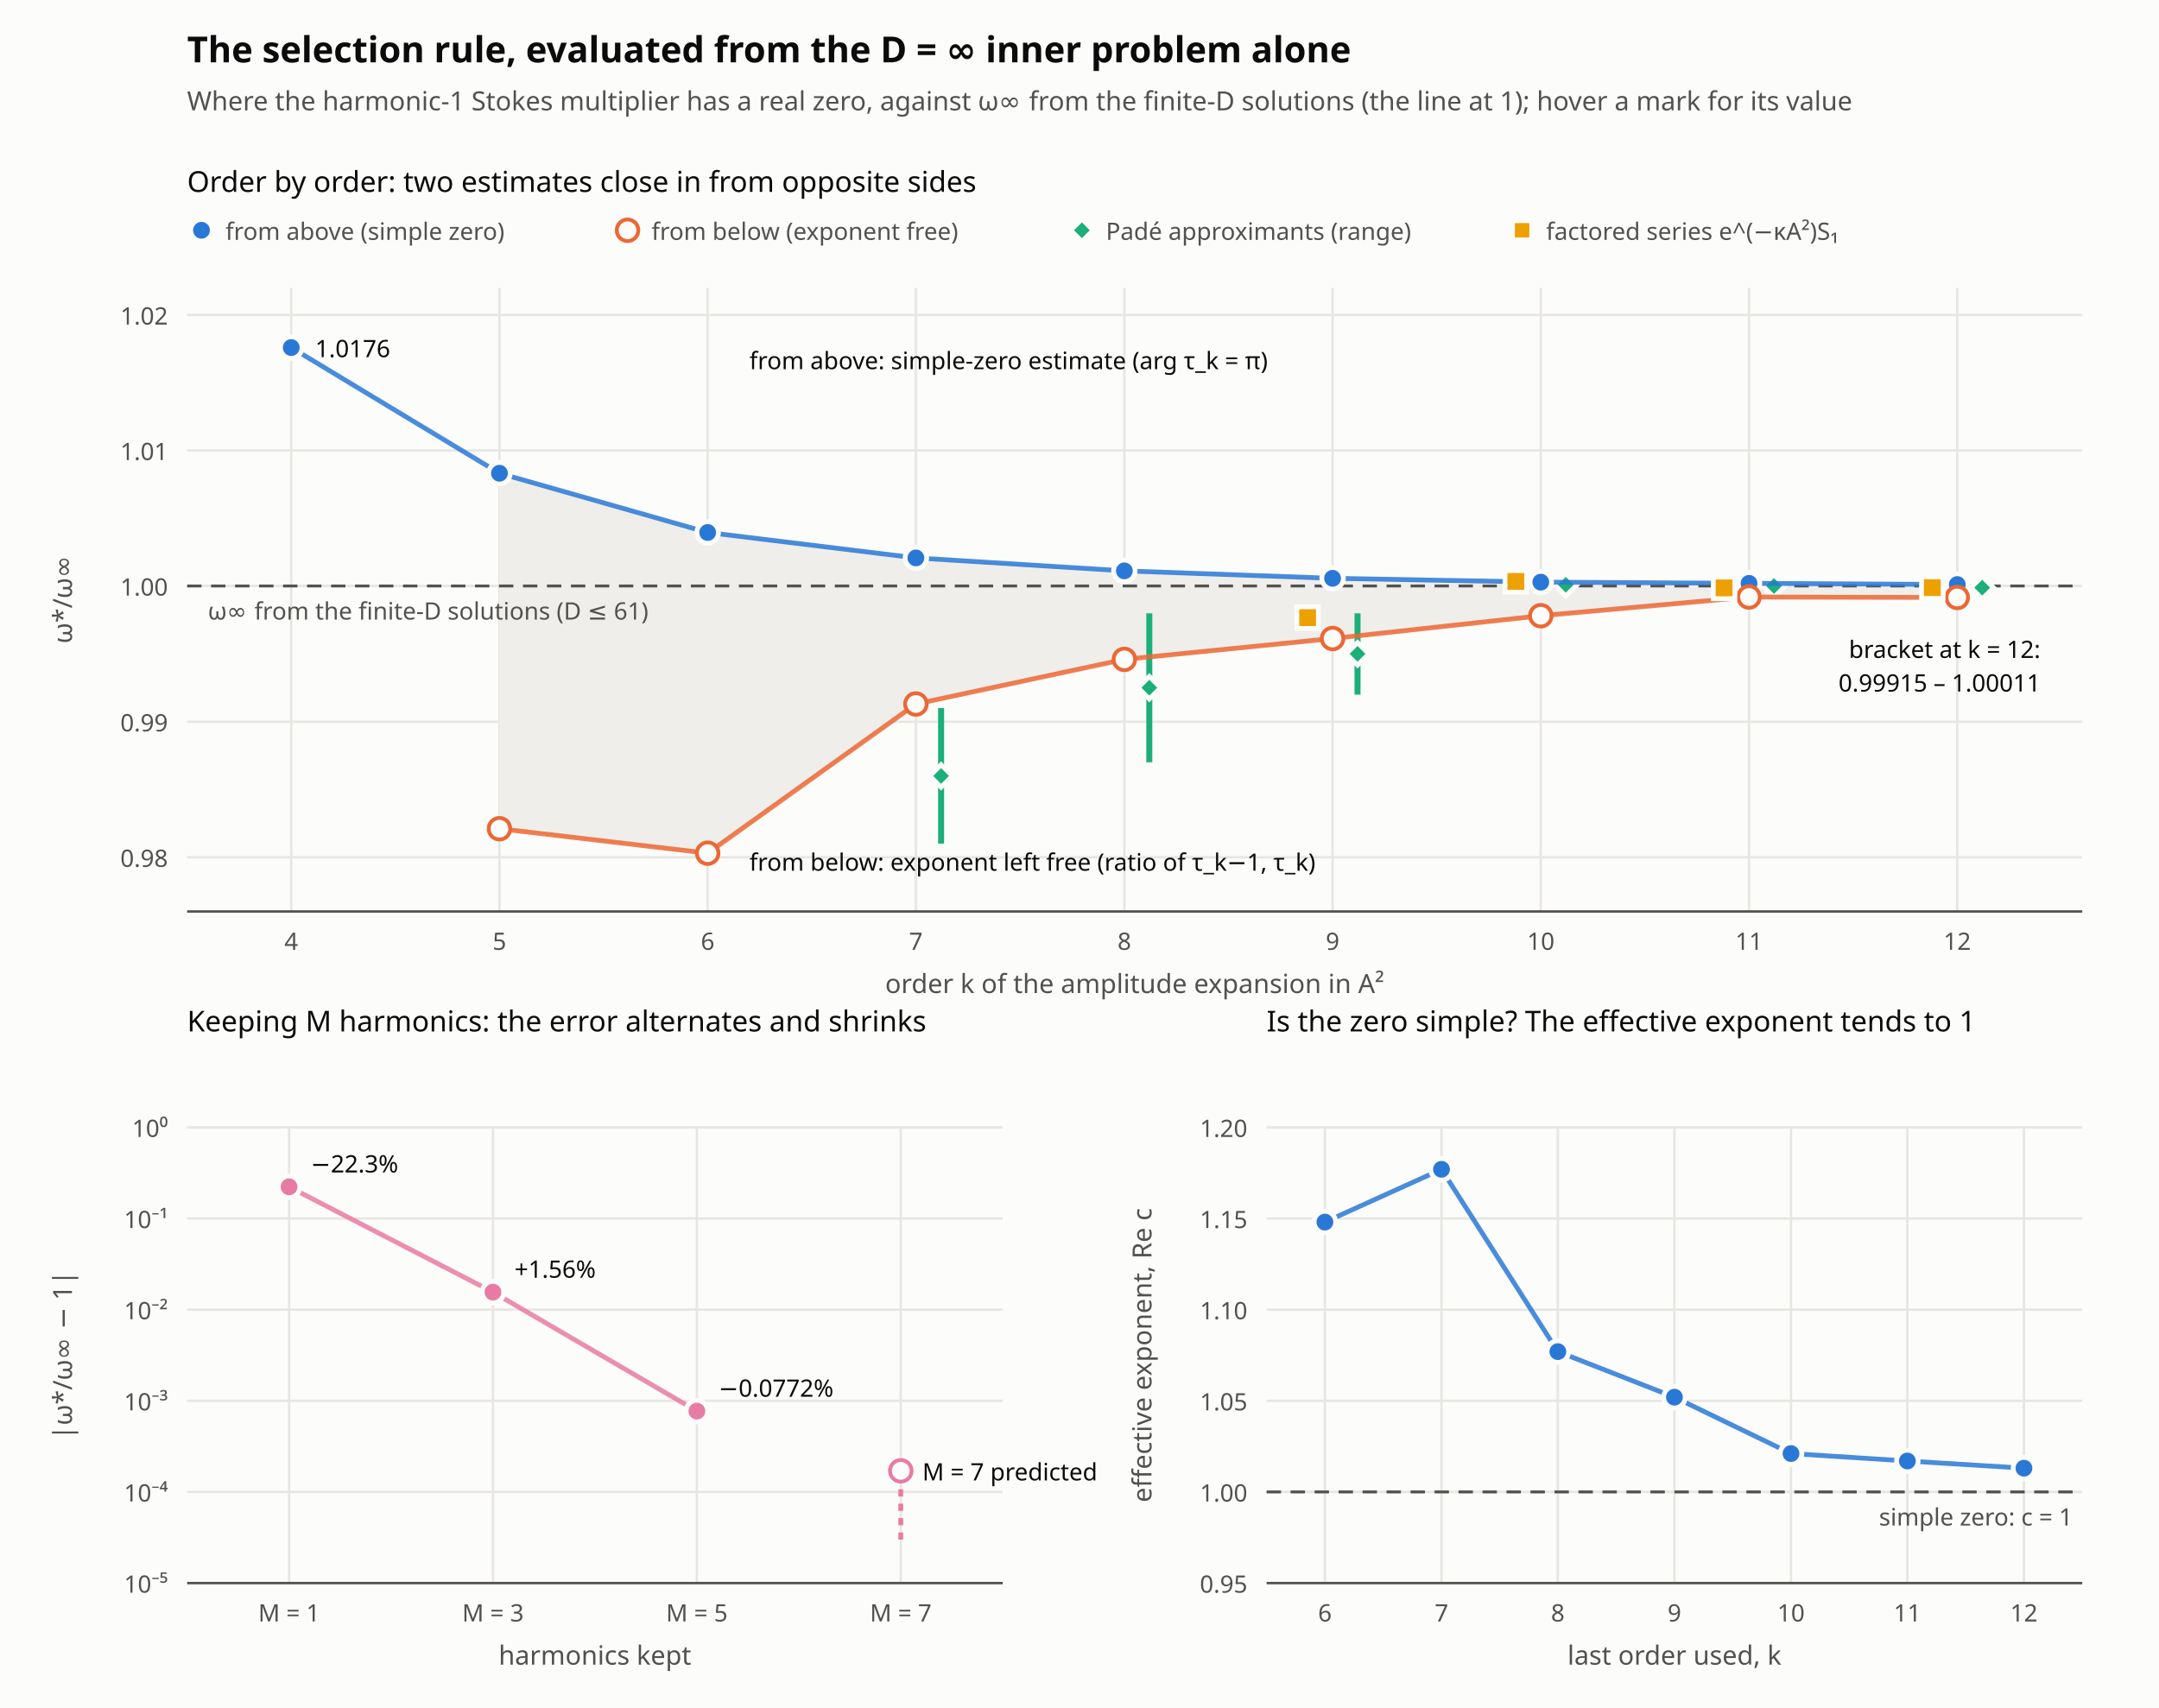
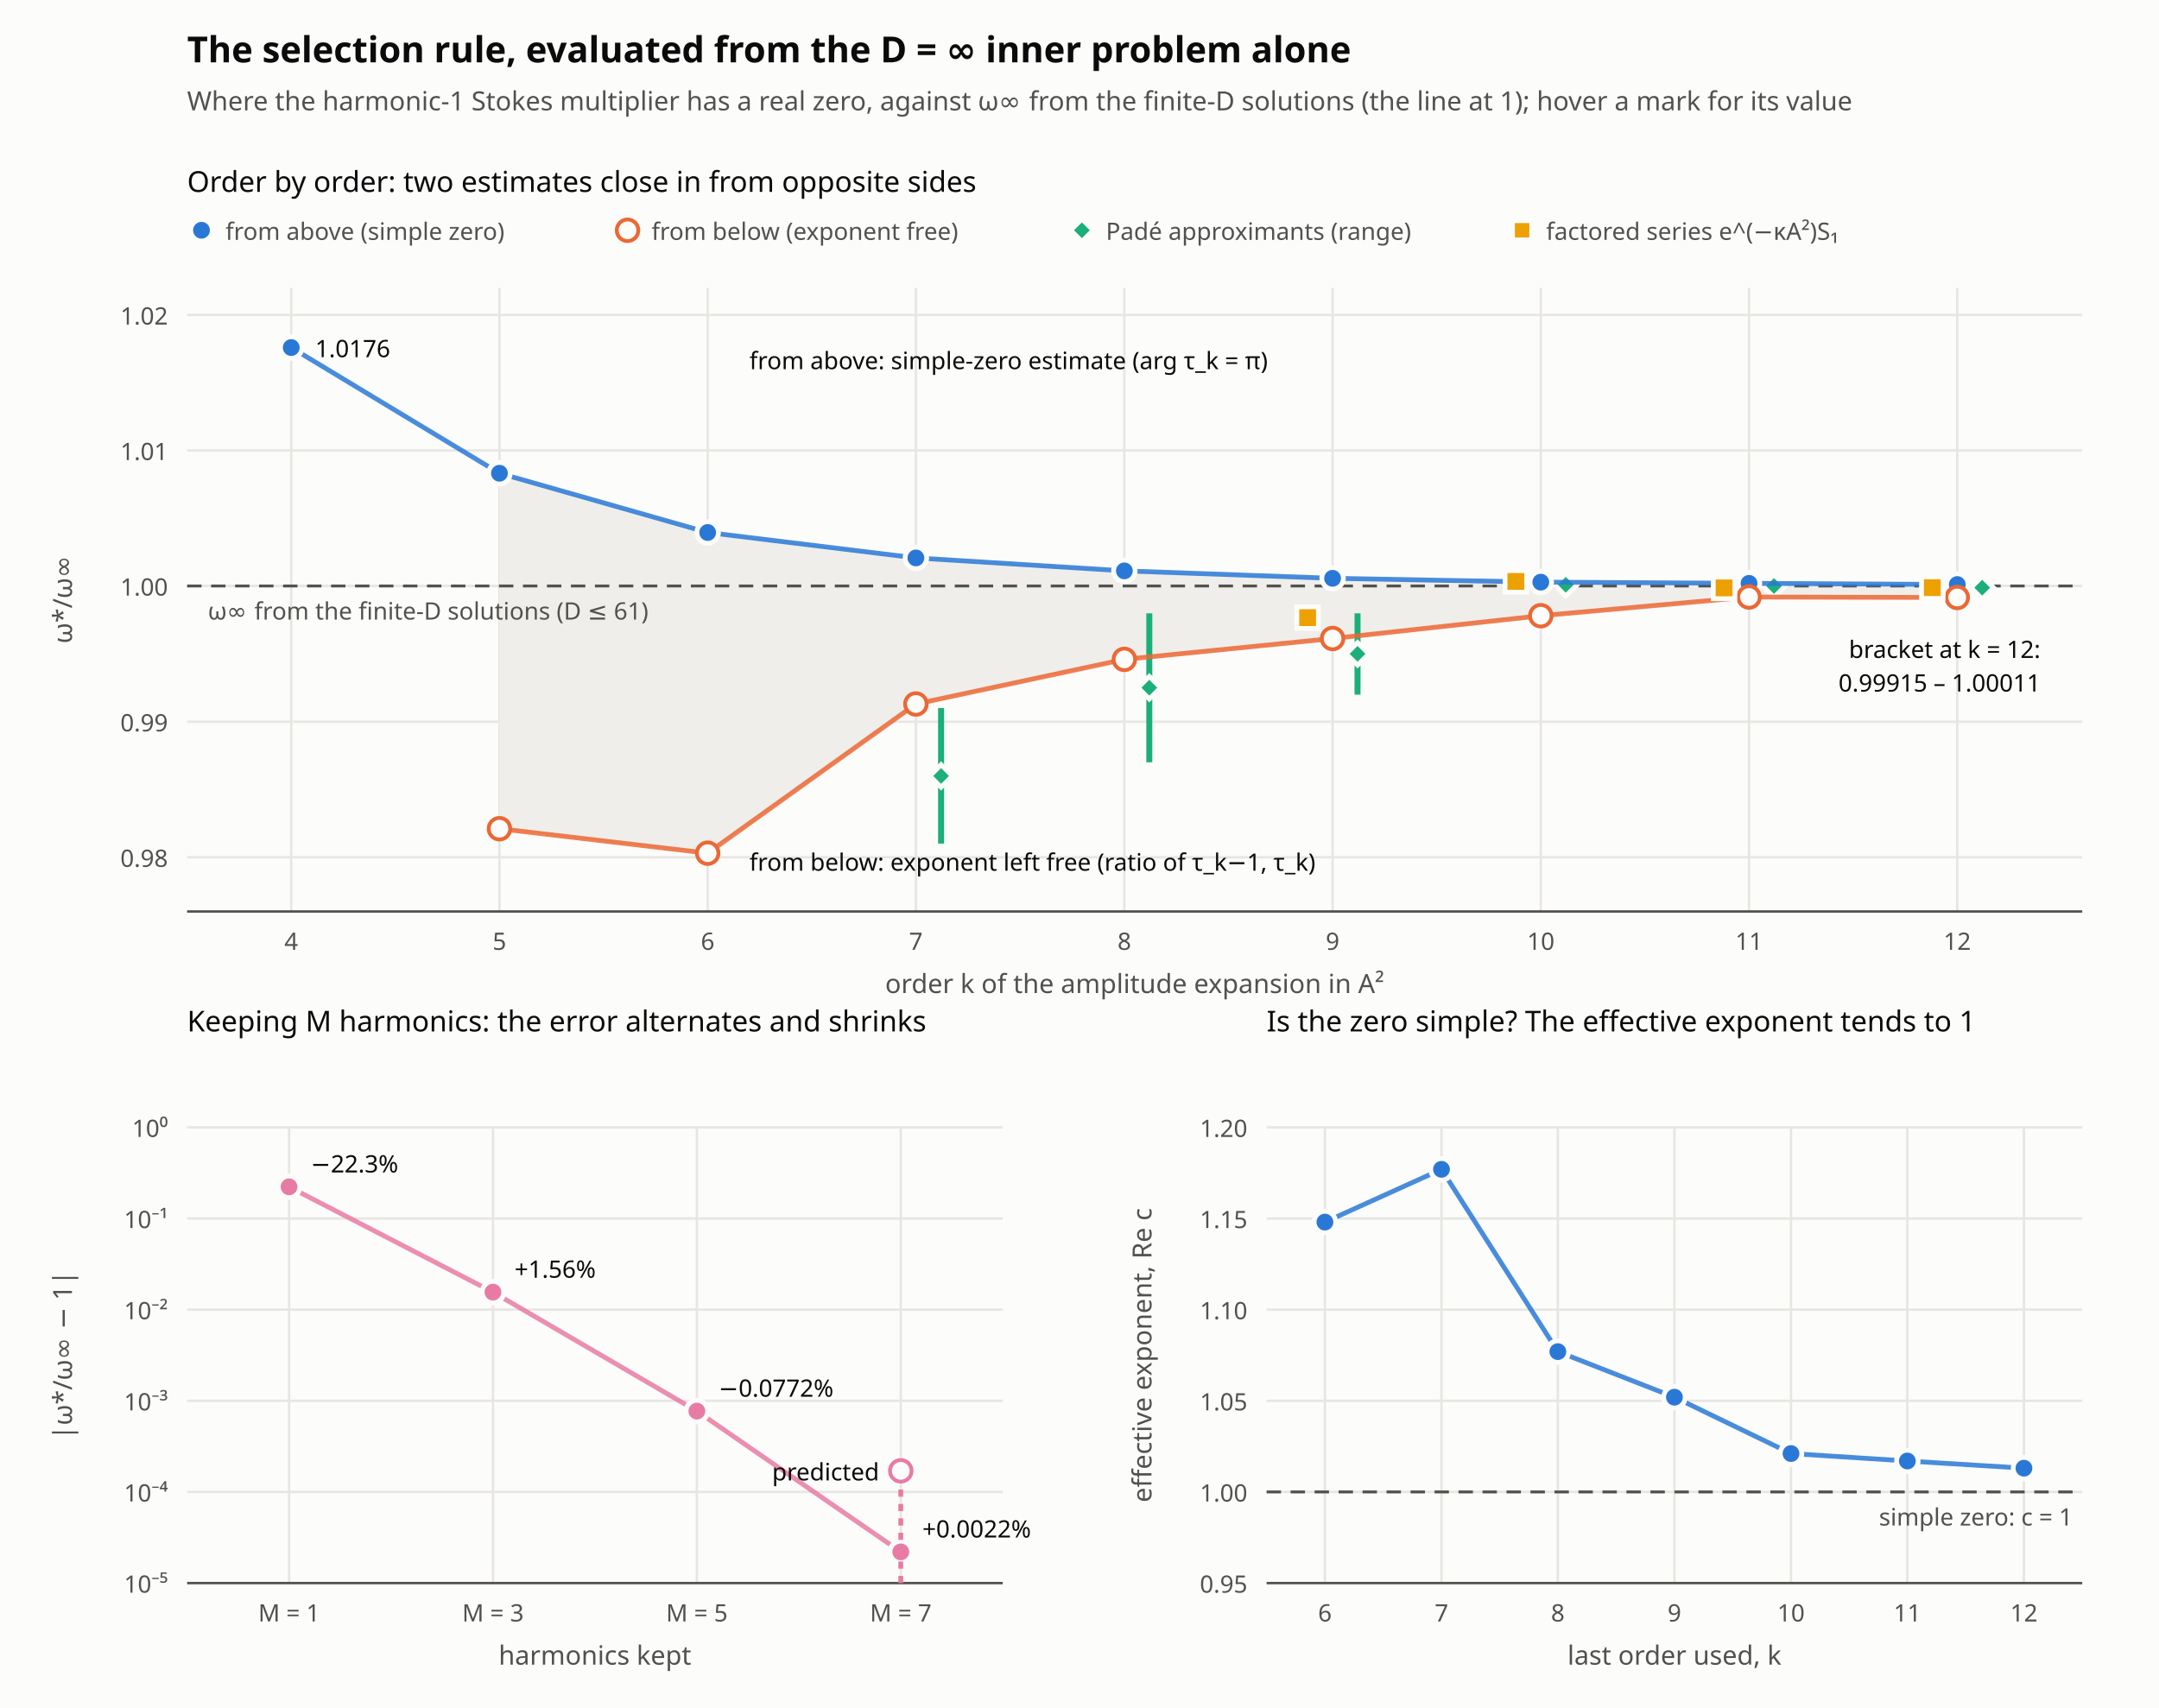
<svg xmlns="http://www.w3.org/2000/svg" width="900" height="712" viewBox="0 0 900 712" font-family="system-ui, sans-serif">
  <style>@media (prefers-color-scheme: dark){[fill="#fcfcfb"]{fill:#201f1d}[stroke="#fcfcfb"]{stroke:#201f1d}[fill="#0b0b0b"]{fill:#e8e6e3}[stroke="#0b0b0b"]{stroke:#e8e6e3}[fill="#52514e"]{fill:#a8a49d}[stroke="#52514e"]{stroke:#a8a49d}[fill="#e7e6e2"]{fill:#343230}[stroke="#e7e6e2"]{stroke:#343230}[fill="#efeeea"]{fill:#2a2927}[stroke="#efeeea"]{stroke:#2a2927}[fill="#eb6834"]{fill:#dd5c26}[stroke="#eb6834"]{stroke:#dd5c26}[fill="#7a7668"]{fill:#948e82}[stroke="#7a7668"]{stroke:#948e82}}</style>
  <rect width="900" height="712" fill="#fcfcfb" />
  <text x="78.0" y="26.0" font-size="15" fill="#0b0b0b" text-anchor="start" font-weight="bold">The selection rule, evaluated from the D = ∞ inner problem alone</text>
  <text x="78.0" y="46.0" font-size="11" fill="#52514e" text-anchor="start" font-weight="normal">Where the harmonic-1 Stokes multiplier has a real zero, against ω∞ from the finite-D solutions (the line at 1); hover a mark for its value</text>
  <text x="78.0" y="80.0" font-size="12" fill="#0b0b0b" text-anchor="start" font-weight="normal">Order by order: two estimates close in from opposite sides</text>
  <line x1="78.0" y1="357.4" x2="868.0" y2="357.4" stroke="#e7e6e2" stroke-width="1" />
  <text x="70.0" y="361.4" font-size="10" fill="#52514e" text-anchor="end" font-weight="normal">0.98</text>
  <line x1="78.0" y1="300.9" x2="868.0" y2="300.9" stroke="#e7e6e2" stroke-width="1" />
  <text x="70.0" y="304.9" font-size="10" fill="#52514e" text-anchor="end" font-weight="normal">0.99</text>
  <line x1="78.0" y1="244.3" x2="868.0" y2="244.3" stroke="#e7e6e2" stroke-width="1" />
  <text x="70.0" y="248.3" font-size="10" fill="#52514e" text-anchor="end" font-weight="normal">1.00</text>
  <line x1="78.0" y1="187.8" x2="868.0" y2="187.8" stroke="#e7e6e2" stroke-width="1" />
  <text x="70.0" y="191.8" font-size="10" fill="#52514e" text-anchor="end" font-weight="normal">1.01</text>
  <line x1="78.0" y1="131.3" x2="868.0" y2="131.3" stroke="#e7e6e2" stroke-width="1" />
  <text x="70.0" y="135.3" font-size="10" fill="#52514e" text-anchor="end" font-weight="normal">1.02</text>
  <line x1="121.4" y1="120.0" x2="121.4" y2="380.0" stroke="#e7e6e2" stroke-width="1" />
  <text x="121.4" y="396.0" font-size="10" fill="#52514e" text-anchor="middle" font-weight="normal">4</text>
  <line x1="208.2" y1="120.0" x2="208.2" y2="380.0" stroke="#e7e6e2" stroke-width="1" />
  <text x="208.2" y="396.0" font-size="10" fill="#52514e" text-anchor="middle" font-weight="normal">5</text>
  <line x1="295.0" y1="120.0" x2="295.0" y2="380.0" stroke="#e7e6e2" stroke-width="1" />
  <text x="295.0" y="396.0" font-size="10" fill="#52514e" text-anchor="middle" font-weight="normal">6</text>
  <line x1="381.8" y1="120.0" x2="381.8" y2="380.0" stroke="#e7e6e2" stroke-width="1" />
  <text x="381.8" y="396.0" font-size="10" fill="#52514e" text-anchor="middle" font-weight="normal">7</text>
  <line x1="468.7" y1="120.0" x2="468.7" y2="380.0" stroke="#e7e6e2" stroke-width="1" />
  <text x="468.7" y="396.0" font-size="10" fill="#52514e" text-anchor="middle" font-weight="normal">8</text>
  <line x1="555.5" y1="120.0" x2="555.5" y2="380.0" stroke="#e7e6e2" stroke-width="1" />
  <text x="555.5" y="396.0" font-size="10" fill="#52514e" text-anchor="middle" font-weight="normal">9</text>
  <line x1="642.3" y1="120.0" x2="642.3" y2="380.0" stroke="#e7e6e2" stroke-width="1" />
  <text x="642.3" y="396.0" font-size="10" fill="#52514e" text-anchor="middle" font-weight="normal">10</text>
  <line x1="729.1" y1="120.0" x2="729.1" y2="380.0" stroke="#e7e6e2" stroke-width="1" />
  <text x="729.1" y="396.0" font-size="10" fill="#52514e" text-anchor="middle" font-weight="normal">11</text>
  <line x1="815.9" y1="120.0" x2="815.9" y2="380.0" stroke="#e7e6e2" stroke-width="1" />
  <text x="815.9" y="396.0" font-size="10" fill="#52514e" text-anchor="middle" font-weight="normal">12</text>
  <line x1="78.0" y1="380.0" x2="868.0" y2="380.0" stroke="#52514e" stroke-width="1" />
  <text x="473.0" y="414.0" font-size="11" fill="#52514e" text-anchor="middle" font-weight="normal">order k of the amplitude expansion in A²</text>
  <text x="30.0" y="250.0" font-size="11" fill="#52514e" text-anchor="middle" transform="rotate(-90 30.0 250.0)">ω*/ω∞</text>
  <polygon points="208.2,197.3 295.0,222.0 381.8,232.6 468.7,238.0 555.5,241.1 642.3,242.7 729.1,243.2 815.9,243.7 815.9,249.1 729.1,248.9 642.3,256.7 555.5,266.2 468.7,274.9 381.8,293.5 295.0,355.7 208.2,345.5" fill="#efeeea" />
  <line x1="78.0" y1="244.3" x2="868.0" y2="244.3" stroke="#52514e" stroke-width="1.2" stroke-dasharray="6 4" />
  <text x="86.7" y="258.3" font-size="10" fill="#52514e" text-anchor="start" font-weight="normal">ω∞ from the finite-D solutions (D ≤ 61)</text>
  <line x1="392.3" y1="351.7" x2="392.3" y2="295.2" stroke="#1baf7a" stroke-width="2.5" />
  <line x1="479.1" y1="317.8" x2="479.1" y2="255.7" stroke="#1baf7a" stroke-width="2.5" />
  <line x1="565.9" y1="289.6" x2="565.9" y2="255.7" stroke="#1baf7a" stroke-width="2.5" />
  <line x1="652.7" y1="247.2" x2="652.7" y2="240.4" stroke="#1baf7a" stroke-width="2.5" />
  <line x1="739.5" y1="248.9" x2="739.5" y2="239.8" stroke="#1baf7a" stroke-width="2.5" />
  <line x1="826.3" y1="245.1" x2="826.3" y2="244.9" stroke="#1baf7a" stroke-width="2.5" />
  <g>
    <polygon points="392.3,318.8 397.0,323.5 392.3,328.2 387.6,323.5" fill="#1baf7a" stroke="#fcfcfb" stroke-width="2" />
  </g>
  <g>
    <polygon points="479.1,282.0 483.8,286.7 479.1,291.4 474.4,286.7" fill="#1baf7a" stroke="#fcfcfb" stroke-width="2" />
  </g>
  <g>
    <polygon points="565.9,267.9 570.6,272.6 565.9,277.3 561.2,272.6" fill="#1baf7a" stroke="#fcfcfb" stroke-width="2" />
  </g>
  <g>
    <polygon points="652.7,239.1 657.4,243.8 652.7,248.5 648.0,243.8" fill="#1baf7a" stroke="#fcfcfb" stroke-width="2" />
  </g>
  <g>
    <polygon points="739.5,239.6 744.2,244.3 739.5,249.0 734.8,244.3" fill="#1baf7a" stroke="#fcfcfb" stroke-width="2" />
  </g>
  <g>
    <polygon points="826.3,240.3 831.0,245.0 826.3,249.7 821.6,245.0" fill="#1baf7a" stroke="#fcfcfb" stroke-width="2" />
  </g>
  <path d="M121.4,144.9 L208.2,197.3 L295.0,222.0 L381.8,232.6 L468.7,238.0 L555.5,241.1 L642.3,242.7 L729.1,243.2 L815.9,243.7" fill="none" stroke="#2a78d6" stroke-width="2" stroke-opacity="0.85" stroke-linejoin="round" />
  <path d="M208.2,345.5 L295.0,355.7 L381.8,293.5 L468.7,274.9 L555.5,266.2 L642.3,256.7 L729.1,248.9 L815.9,249.1" fill="none" stroke="#eb6834" stroke-width="2" stroke-opacity="0.85" stroke-linejoin="round" />
  <g>
    <circle cx="121.4" cy="144.9" r="4.5" fill="#2a78d6" stroke="#fcfcfb" stroke-width="2" />
  </g>
  <g>
    <circle cx="208.2" cy="197.3" r="4.5" fill="#2a78d6" stroke="#fcfcfb" stroke-width="2" />
  </g>
  <g>
    <circle cx="295.0" cy="222.0" r="4.5" fill="#2a78d6" stroke="#fcfcfb" stroke-width="2" />
  </g>
  <g>
    <circle cx="381.8" cy="232.6" r="4.5" fill="#2a78d6" stroke="#fcfcfb" stroke-width="2" />
  </g>
  <g>
    <circle cx="468.7" cy="238.0" r="4.5" fill="#2a78d6" stroke="#fcfcfb" stroke-width="2" />
  </g>
  <g>
    <circle cx="555.5" cy="241.1" r="4.5" fill="#2a78d6" stroke="#fcfcfb" stroke-width="2" />
  </g>
  <g>
    <circle cx="642.3" cy="242.7" r="4.5" fill="#2a78d6" stroke="#fcfcfb" stroke-width="2" />
  </g>
  <g>
    <circle cx="729.1" cy="243.2" r="4.5" fill="#2a78d6" stroke="#fcfcfb" stroke-width="2" />
  </g>
  <g>
    <circle cx="815.9" cy="243.7" r="4.5" fill="#2a78d6" stroke="#fcfcfb" stroke-width="2" />
  </g>
  <g>
    <circle cx="208.2" cy="345.5" r="4.5" fill="#fcfcfb" stroke="#eb6834" stroke-width="1.6" />
  </g>
  <g>
    <circle cx="295.0" cy="355.7" r="4.5" fill="#fcfcfb" stroke="#eb6834" stroke-width="1.6" />
  </g>
  <g>
    <circle cx="381.8" cy="293.5" r="4.5" fill="#fcfcfb" stroke="#eb6834" stroke-width="1.6" />
  </g>
  <g>
    <circle cx="468.7" cy="274.9" r="4.5" fill="#fcfcfb" stroke="#eb6834" stroke-width="1.6" />
  </g>
  <g>
    <circle cx="555.5" cy="266.2" r="4.5" fill="#fcfcfb" stroke="#eb6834" stroke-width="1.6" />
  </g>
  <g>
    <circle cx="642.3" cy="256.7" r="4.5" fill="#fcfcfb" stroke="#eb6834" stroke-width="1.6" />
  </g>
  <g>
    <circle cx="729.1" cy="248.9" r="4.5" fill="#fcfcfb" stroke="#eb6834" stroke-width="1.6" />
  </g>
  <g>
    <circle cx="815.9" cy="249.1" r="4.5" fill="#fcfcfb" stroke="#eb6834" stroke-width="1.6" />
  </g>
  <g>
    <rect x="540.6" y="253.0" width="9.0" height="9.0" fill="#eda100" stroke="#fcfcfb" stroke-width="2" />
  </g>
  <g>
    <rect x="627.4" y="237.9" width="9.0" height="9.0" fill="#eda100" stroke="#fcfcfb" stroke-width="2" />
  </g>
  <g>
    <rect x="714.2" y="240.6" width="9.0" height="9.0" fill="#eda100" stroke="#fcfcfb" stroke-width="2" />
  </g>
  <g>
    <rect x="801.0" y="240.5" width="9.0" height="9.0" fill="#eda100" stroke="#fcfcfb" stroke-width="2" />
  </g>
  <text x="131.4" y="148.9" font-size="10" fill="#0b0b0b" text-anchor="start" font-weight="normal">1.0176</text>
  <text x="850.6" y="274.3" font-size="10" fill="#0b0b0b" text-anchor="end" font-weight="normal">bracket at k = 12:</text>
  <text x="850.6" y="288.3" font-size="10" fill="#0b0b0b" text-anchor="end" font-weight="normal">0.99915 – 1.00011</text>
  <text x="312.4" y="153.9" font-size="10" fill="#0b0b0b" text-anchor="start" font-weight="normal">from above: simple-zero estimate (arg τ_k = π)</text>
  <text x="312.4" y="363.0" font-size="10" fill="#0b0b0b" text-anchor="start" font-weight="normal">from below: exponent left free (ratio of τ_k−1, τ_k)</text>
  <g>
    <circle cx="84.0" cy="96.0" r="4.5" fill="#2a78d6" stroke="#fcfcfb" stroke-width="2" />
  </g>
  <text x="94.0" y="100.0" font-size="10" fill="#52514e" text-anchor="start" font-weight="normal">from above (simple zero)</text>
  <g>
    <circle cx="261.6" cy="96.0" r="4.5" fill="#fcfcfb" stroke="#eb6834" stroke-width="1.6" />
  </g>
  <text x="271.6" y="100.0" font-size="10" fill="#52514e" text-anchor="start" font-weight="normal">from below (exponent free)</text>
  <g>
    <polygon points="451.0,91.3 455.7,96.0 451.0,100.7 446.3,96.0" fill="#1baf7a" stroke="#fcfcfb" stroke-width="2" />
  </g>
  <text x="461.0" y="100.0" font-size="10" fill="#52514e" text-anchor="start" font-weight="normal">Padé approximants (range)</text>
  <g>
    <rect x="630.5" y="92.0" width="8.0" height="8.0" fill="#eda100" stroke="#fcfcfb" stroke-width="2" />
  </g>
  <text x="644.5" y="100.0" font-size="10" fill="#52514e" text-anchor="start" font-weight="normal">factored series e^(−κA²)S₁</text>
  <text x="78.0" y="430.0" font-size="12" fill="#0b0b0b" text-anchor="start" font-weight="normal">Keeping M harmonics: the error alternates and shrinks</text>
  <line x1="78.0" y1="660.0" x2="418.0" y2="660.0" stroke="#e7e6e2" stroke-width="1" />
  <text x="70.0" y="664.0" font-size="10" fill="#52514e" text-anchor="end" font-weight="normal">10⁻⁵</text>
  <line x1="78.0" y1="622.0" x2="418.0" y2="622.0" stroke="#e7e6e2" stroke-width="1" />
  <text x="70.0" y="626.0" font-size="10" fill="#52514e" text-anchor="end" font-weight="normal">10⁻⁴</text>
  <line x1="78.0" y1="584.0" x2="418.0" y2="584.0" stroke="#e7e6e2" stroke-width="1" />
  <text x="70.0" y="588.0" font-size="10" fill="#52514e" text-anchor="end" font-weight="normal">10⁻³</text>
  <line x1="78.0" y1="546.0" x2="418.0" y2="546.0" stroke="#e7e6e2" stroke-width="1" />
  <text x="70.0" y="550.0" font-size="10" fill="#52514e" text-anchor="end" font-weight="normal">10⁻²</text>
  <line x1="78.0" y1="508.0" x2="418.0" y2="508.0" stroke="#e7e6e2" stroke-width="1" />
  <text x="70.0" y="512.0" font-size="10" fill="#52514e" text-anchor="end" font-weight="normal">10⁻¹</text>
  <line x1="78.0" y1="470.0" x2="418.0" y2="470.0" stroke="#e7e6e2" stroke-width="1" />
  <text x="70.0" y="474.0" font-size="10" fill="#52514e" text-anchor="end" font-weight="normal">10⁰</text>
  <line x1="120.5" y1="470.0" x2="120.5" y2="660.0" stroke="#e7e6e2" stroke-width="1" />
  <text x="120.5" y="676.0" font-size="10" fill="#52514e" text-anchor="middle" font-weight="normal">M = 1</text>
  <line x1="205.5" y1="470.0" x2="205.5" y2="660.0" stroke="#e7e6e2" stroke-width="1" />
  <text x="205.5" y="676.0" font-size="10" fill="#52514e" text-anchor="middle" font-weight="normal">M = 3</text>
  <line x1="290.5" y1="470.0" x2="290.5" y2="660.0" stroke="#e7e6e2" stroke-width="1" />
  <text x="290.5" y="676.0" font-size="10" fill="#52514e" text-anchor="middle" font-weight="normal">M = 5</text>
  <line x1="375.5" y1="470.0" x2="375.5" y2="660.0" stroke="#e7e6e2" stroke-width="1" />
  <text x="375.5" y="676.0" font-size="10" fill="#52514e" text-anchor="middle" font-weight="normal">M = 7</text>
  <line x1="78.0" y1="660.0" x2="418.0" y2="660.0" stroke="#52514e" stroke-width="1" />
  <text x="248.0" y="694.0" font-size="11" fill="#52514e" text-anchor="middle" font-weight="normal">harmonics kept</text>
  <text x="30.0" y="565.0" font-size="11" fill="#52514e" text-anchor="middle" transform="rotate(-90 30.0 565.0)">|ω*/ω∞ − 1|</text>
-   <path d="M120.5,494.8 L205.5,538.7 L290.5,588.3" fill="none" stroke="#e87ba4" stroke-width="2" stroke-opacity="0.85" stroke-linejoin="round" />
+   <path d="M120.5,494.8 L205.5,538.7 L290.5,588.3 L375.5,647.0" fill="none" stroke="#e87ba4" stroke-width="2" stroke-opacity="0.85" stroke-linejoin="round" />
  <g>
    <circle cx="120.5" cy="494.8" r="4.5" fill="#e87ba4" stroke="#fcfcfb" stroke-width="2" />
  </g>
  <text x="129.5" y="488.8" font-size="10" fill="#0b0b0b" text-anchor="start" font-weight="normal">−22.3%</text>
  <g>
    <circle cx="205.5" cy="538.7" r="4.5" fill="#e87ba4" stroke="#fcfcfb" stroke-width="2" />
  </g>
  <text x="214.5" y="532.7" font-size="10" fill="#0b0b0b" text-anchor="start" font-weight="normal">+1.56%</text>
  <g>
    <circle cx="290.5" cy="588.3" r="4.5" fill="#e87ba4" stroke="#fcfcfb" stroke-width="2" />
  </g>
  <text x="299.5" y="582.3" font-size="10" fill="#0b0b0b" text-anchor="start" font-weight="normal">−0.0772%</text>
-   <line x1="375.5" y1="641.9" x2="375.5" y2="613.2" stroke="#e87ba4" stroke-width="2" stroke-dasharray="3 3" />
+   <g>
+     <circle cx="375.5" cy="647.0" r="4.5" fill="#e87ba4" stroke="#fcfcfb" stroke-width="2" />
+   </g>
+   <text x="384.5" y="641.0" font-size="10" fill="#0b0b0b" text-anchor="start" font-weight="normal">+0.0022%</text>
+   <line x1="375.5" y1="660.0" x2="375.5" y2="613.2" stroke="#e87ba4" stroke-width="2" stroke-dasharray="3 3" />
  <g>
    <circle cx="375.5" cy="613.2" r="4.5" fill="#fcfcfb" stroke="#e87ba4" stroke-width="1.6" />
  </g>
-   <text x="384.5" y="617.2" font-size="10" fill="#0b0b0b" text-anchor="start" font-weight="normal">M = 7 predicted</text>
+   <text x="366.5" y="617.2" font-size="10" fill="#0b0b0b" text-anchor="end" font-weight="normal">predicted</text>
  <text x="528.0" y="430.0" font-size="12" fill="#0b0b0b" text-anchor="start" font-weight="normal">Is the zero simple? The effective exponent tends to 1</text>
  <line x1="528.0" y1="660.0" x2="868.0" y2="660.0" stroke="#e7e6e2" stroke-width="1" />
  <text x="520.0" y="664.0" font-size="10" fill="#52514e" text-anchor="end" font-weight="normal">0.95</text>
  <line x1="528.0" y1="622.0" x2="868.0" y2="622.0" stroke="#e7e6e2" stroke-width="1" />
  <text x="520.0" y="626.0" font-size="10" fill="#52514e" text-anchor="end" font-weight="normal">1.00</text>
  <line x1="528.0" y1="584.0" x2="868.0" y2="584.0" stroke="#e7e6e2" stroke-width="1" />
  <text x="520.0" y="588.0" font-size="10" fill="#52514e" text-anchor="end" font-weight="normal">1.05</text>
  <line x1="528.0" y1="546.0" x2="868.0" y2="546.0" stroke="#e7e6e2" stroke-width="1" />
  <text x="520.0" y="550.0" font-size="10" fill="#52514e" text-anchor="end" font-weight="normal">1.10</text>
  <line x1="528.0" y1="508.0" x2="868.0" y2="508.0" stroke="#e7e6e2" stroke-width="1" />
  <text x="520.0" y="512.0" font-size="10" fill="#52514e" text-anchor="end" font-weight="normal">1.15</text>
  <line x1="528.0" y1="470.0" x2="868.0" y2="470.0" stroke="#e7e6e2" stroke-width="1" />
  <text x="520.0" y="474.0" font-size="10" fill="#52514e" text-anchor="end" font-weight="normal">1.20</text>
  <line x1="552.3" y1="470.0" x2="552.3" y2="660.0" stroke="#e7e6e2" stroke-width="1" />
  <text x="552.3" y="676.0" font-size="10" fill="#52514e" text-anchor="middle" font-weight="normal">6</text>
  <line x1="600.9" y1="470.0" x2="600.9" y2="660.0" stroke="#e7e6e2" stroke-width="1" />
  <text x="600.9" y="676.0" font-size="10" fill="#52514e" text-anchor="middle" font-weight="normal">7</text>
  <line x1="649.4" y1="470.0" x2="649.4" y2="660.0" stroke="#e7e6e2" stroke-width="1" />
  <text x="649.4" y="676.0" font-size="10" fill="#52514e" text-anchor="middle" font-weight="normal">8</text>
  <line x1="698.0" y1="470.0" x2="698.0" y2="660.0" stroke="#e7e6e2" stroke-width="1" />
  <text x="698.0" y="676.0" font-size="10" fill="#52514e" text-anchor="middle" font-weight="normal">9</text>
  <line x1="746.6" y1="470.0" x2="746.6" y2="660.0" stroke="#e7e6e2" stroke-width="1" />
  <text x="746.6" y="676.0" font-size="10" fill="#52514e" text-anchor="middle" font-weight="normal">10</text>
  <line x1="795.1" y1="470.0" x2="795.1" y2="660.0" stroke="#e7e6e2" stroke-width="1" />
  <text x="795.1" y="676.0" font-size="10" fill="#52514e" text-anchor="middle" font-weight="normal">11</text>
  <line x1="843.7" y1="470.0" x2="843.7" y2="660.0" stroke="#e7e6e2" stroke-width="1" />
  <text x="843.7" y="676.0" font-size="10" fill="#52514e" text-anchor="middle" font-weight="normal">12</text>
  <line x1="528.0" y1="660.0" x2="868.0" y2="660.0" stroke="#52514e" stroke-width="1" />
  <text x="698.0" y="694.0" font-size="11" fill="#52514e" text-anchor="middle" font-weight="normal">last order used, k</text>
  <text x="480.0" y="565.0" font-size="11" fill="#52514e" text-anchor="middle" transform="rotate(-90 480.0 565.0)">effective exponent, Re c</text>
  <line x1="528.0" y1="622.0" x2="868.0" y2="622.0" stroke="#52514e" stroke-width="1.2" stroke-dasharray="6 4" />
  <text x="864.0" y="636.0" font-size="10" fill="#52514e" text-anchor="end" font-weight="normal">simple zero: c = 1</text>
  <path d="M552.3,509.5 L600.9,487.5 L649.4,563.5 L698.0,582.5 L746.6,606.0 L795.1,609.1 L843.7,612.1" fill="none" stroke="#2a78d6" stroke-width="2" stroke-opacity="0.85" stroke-linejoin="round" />
  <g>
    <circle cx="552.3" cy="509.5" r="4.5" fill="#2a78d6" stroke="#fcfcfb" stroke-width="2" />
  </g>
  <g>
    <circle cx="600.9" cy="487.5" r="4.5" fill="#2a78d6" stroke="#fcfcfb" stroke-width="2" />
  </g>
  <g>
    <circle cx="649.4" cy="563.5" r="4.5" fill="#2a78d6" stroke="#fcfcfb" stroke-width="2" />
  </g>
  <g>
    <circle cx="698.0" cy="582.5" r="4.5" fill="#2a78d6" stroke="#fcfcfb" stroke-width="2" />
  </g>
  <g>
    <circle cx="746.6" cy="606.0" r="4.5" fill="#2a78d6" stroke="#fcfcfb" stroke-width="2" />
  </g>
  <g>
    <circle cx="795.1" cy="609.1" r="4.5" fill="#2a78d6" stroke="#fcfcfb" stroke-width="2" />
  </g>
  <g>
    <circle cx="843.7" cy="612.1" r="4.5" fill="#2a78d6" stroke="#fcfcfb" stroke-width="2" />
  </g>
</svg>
